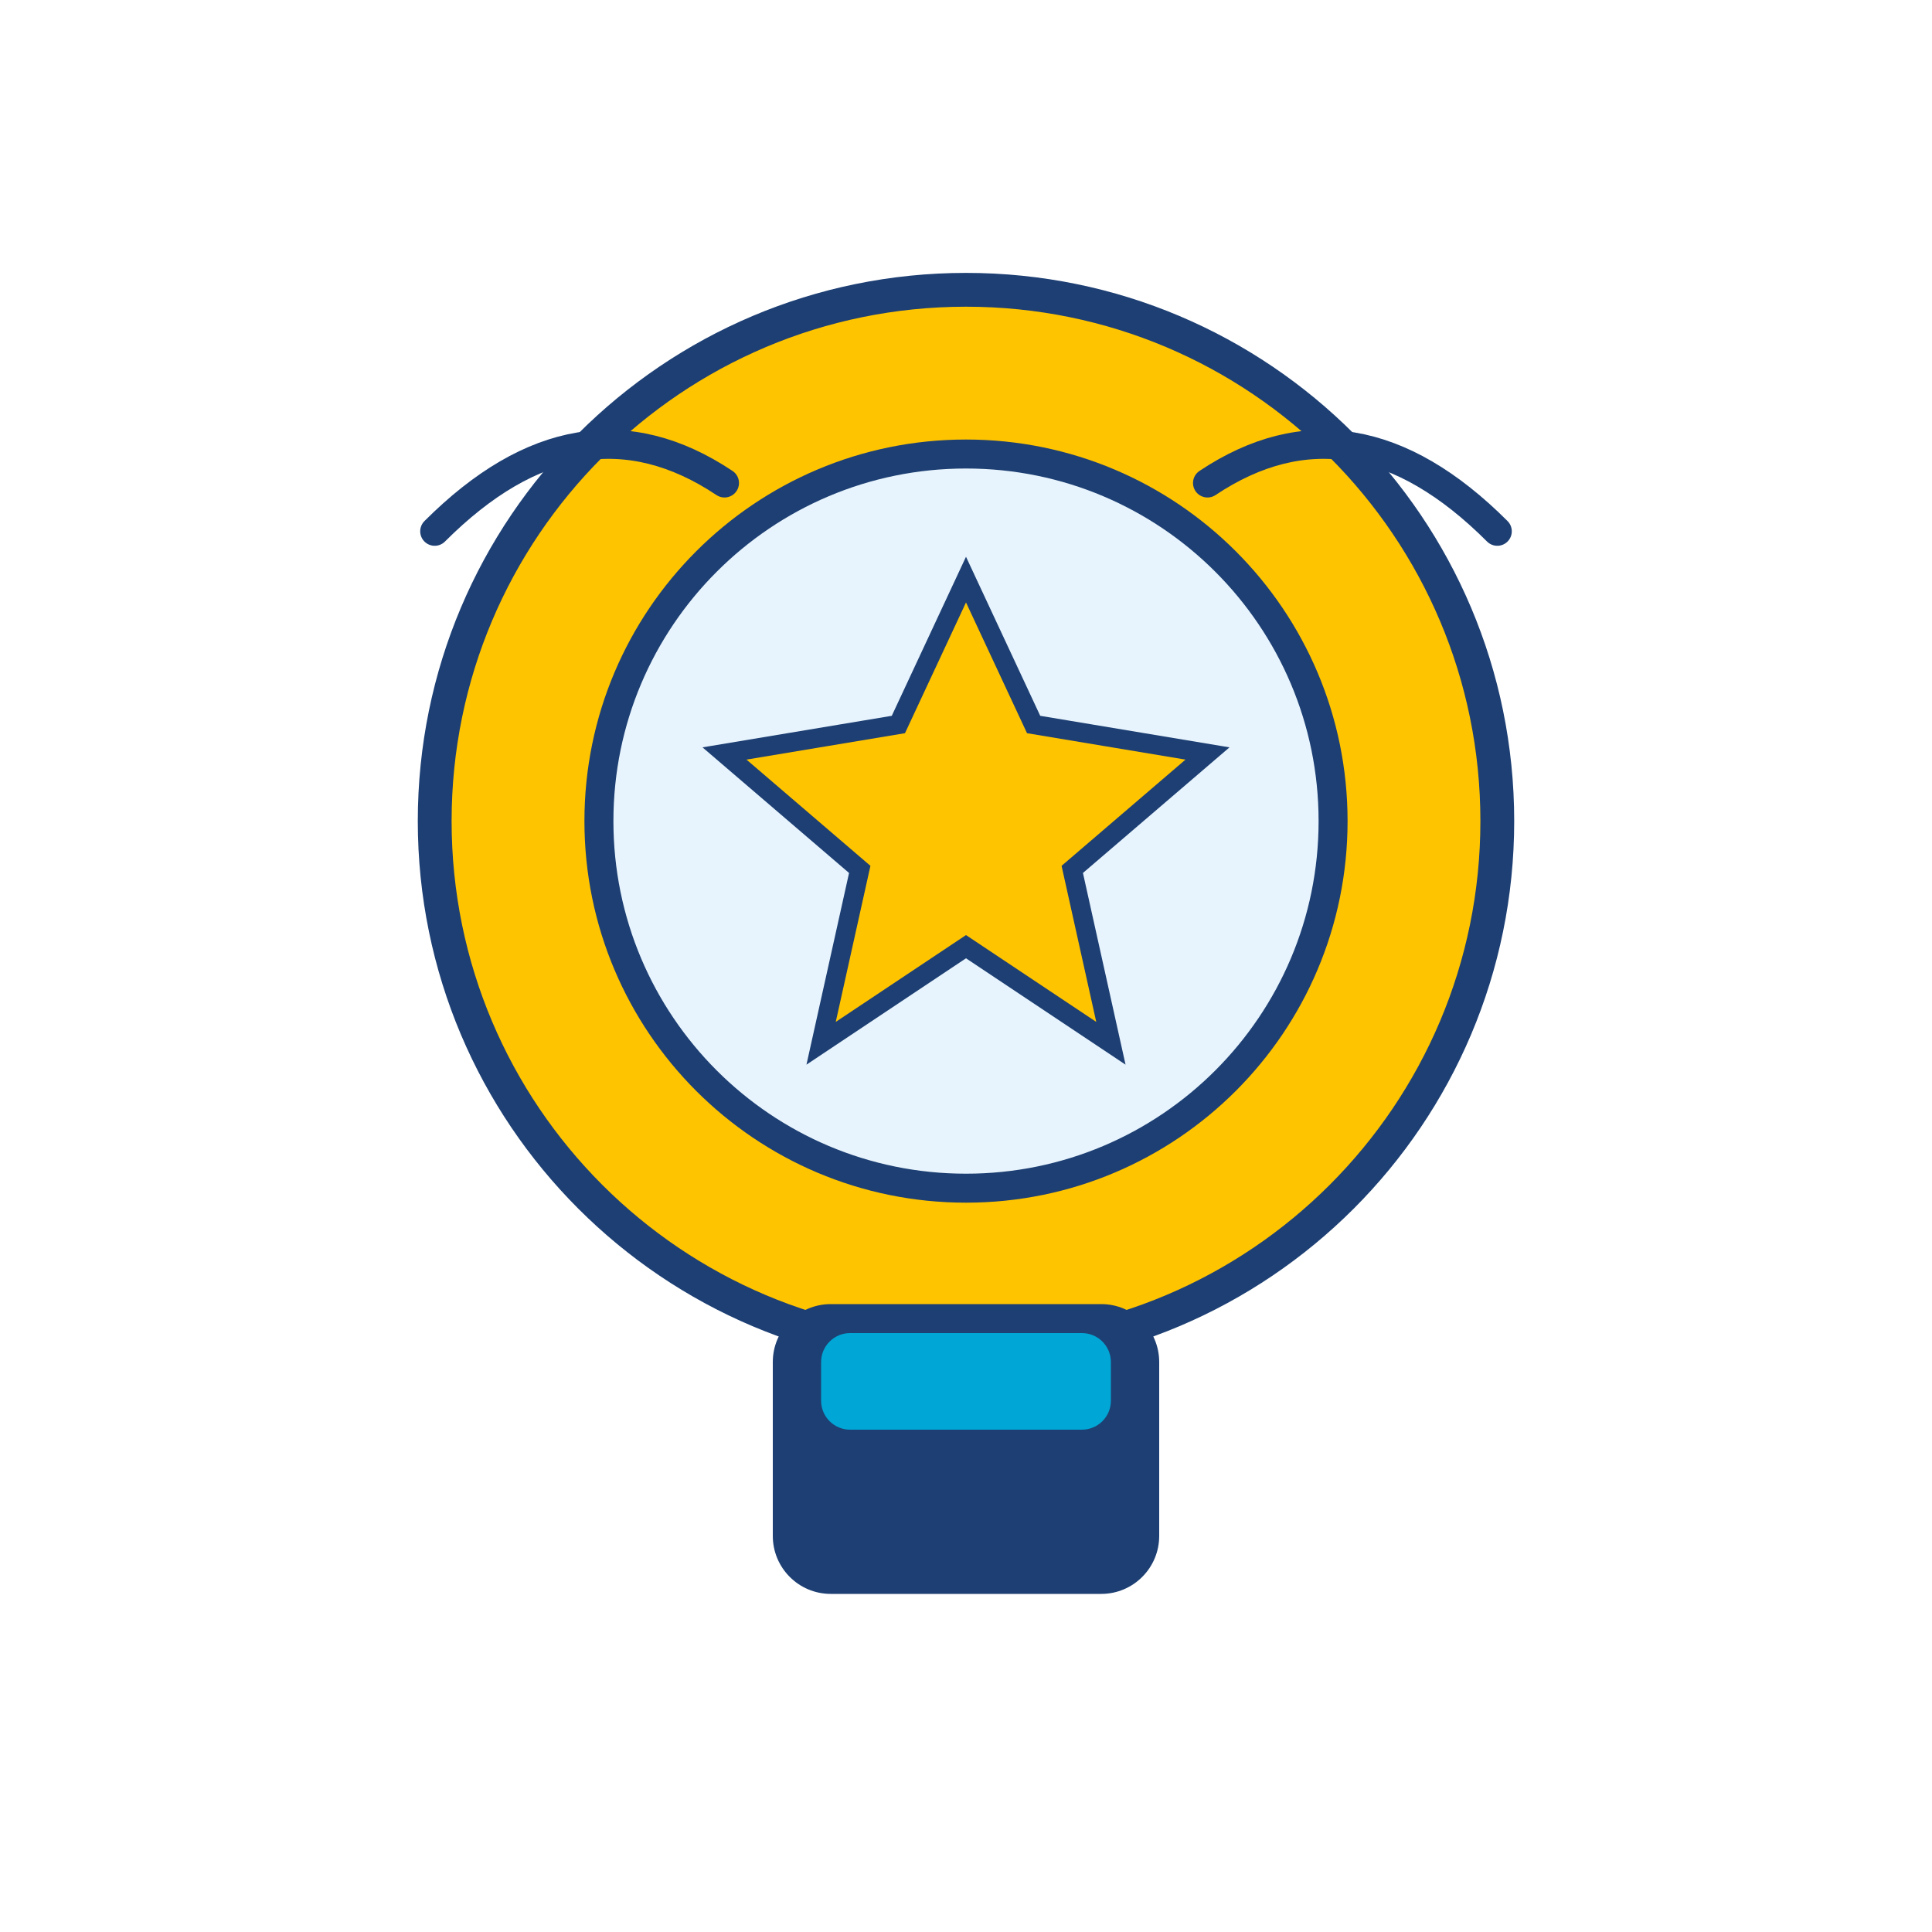
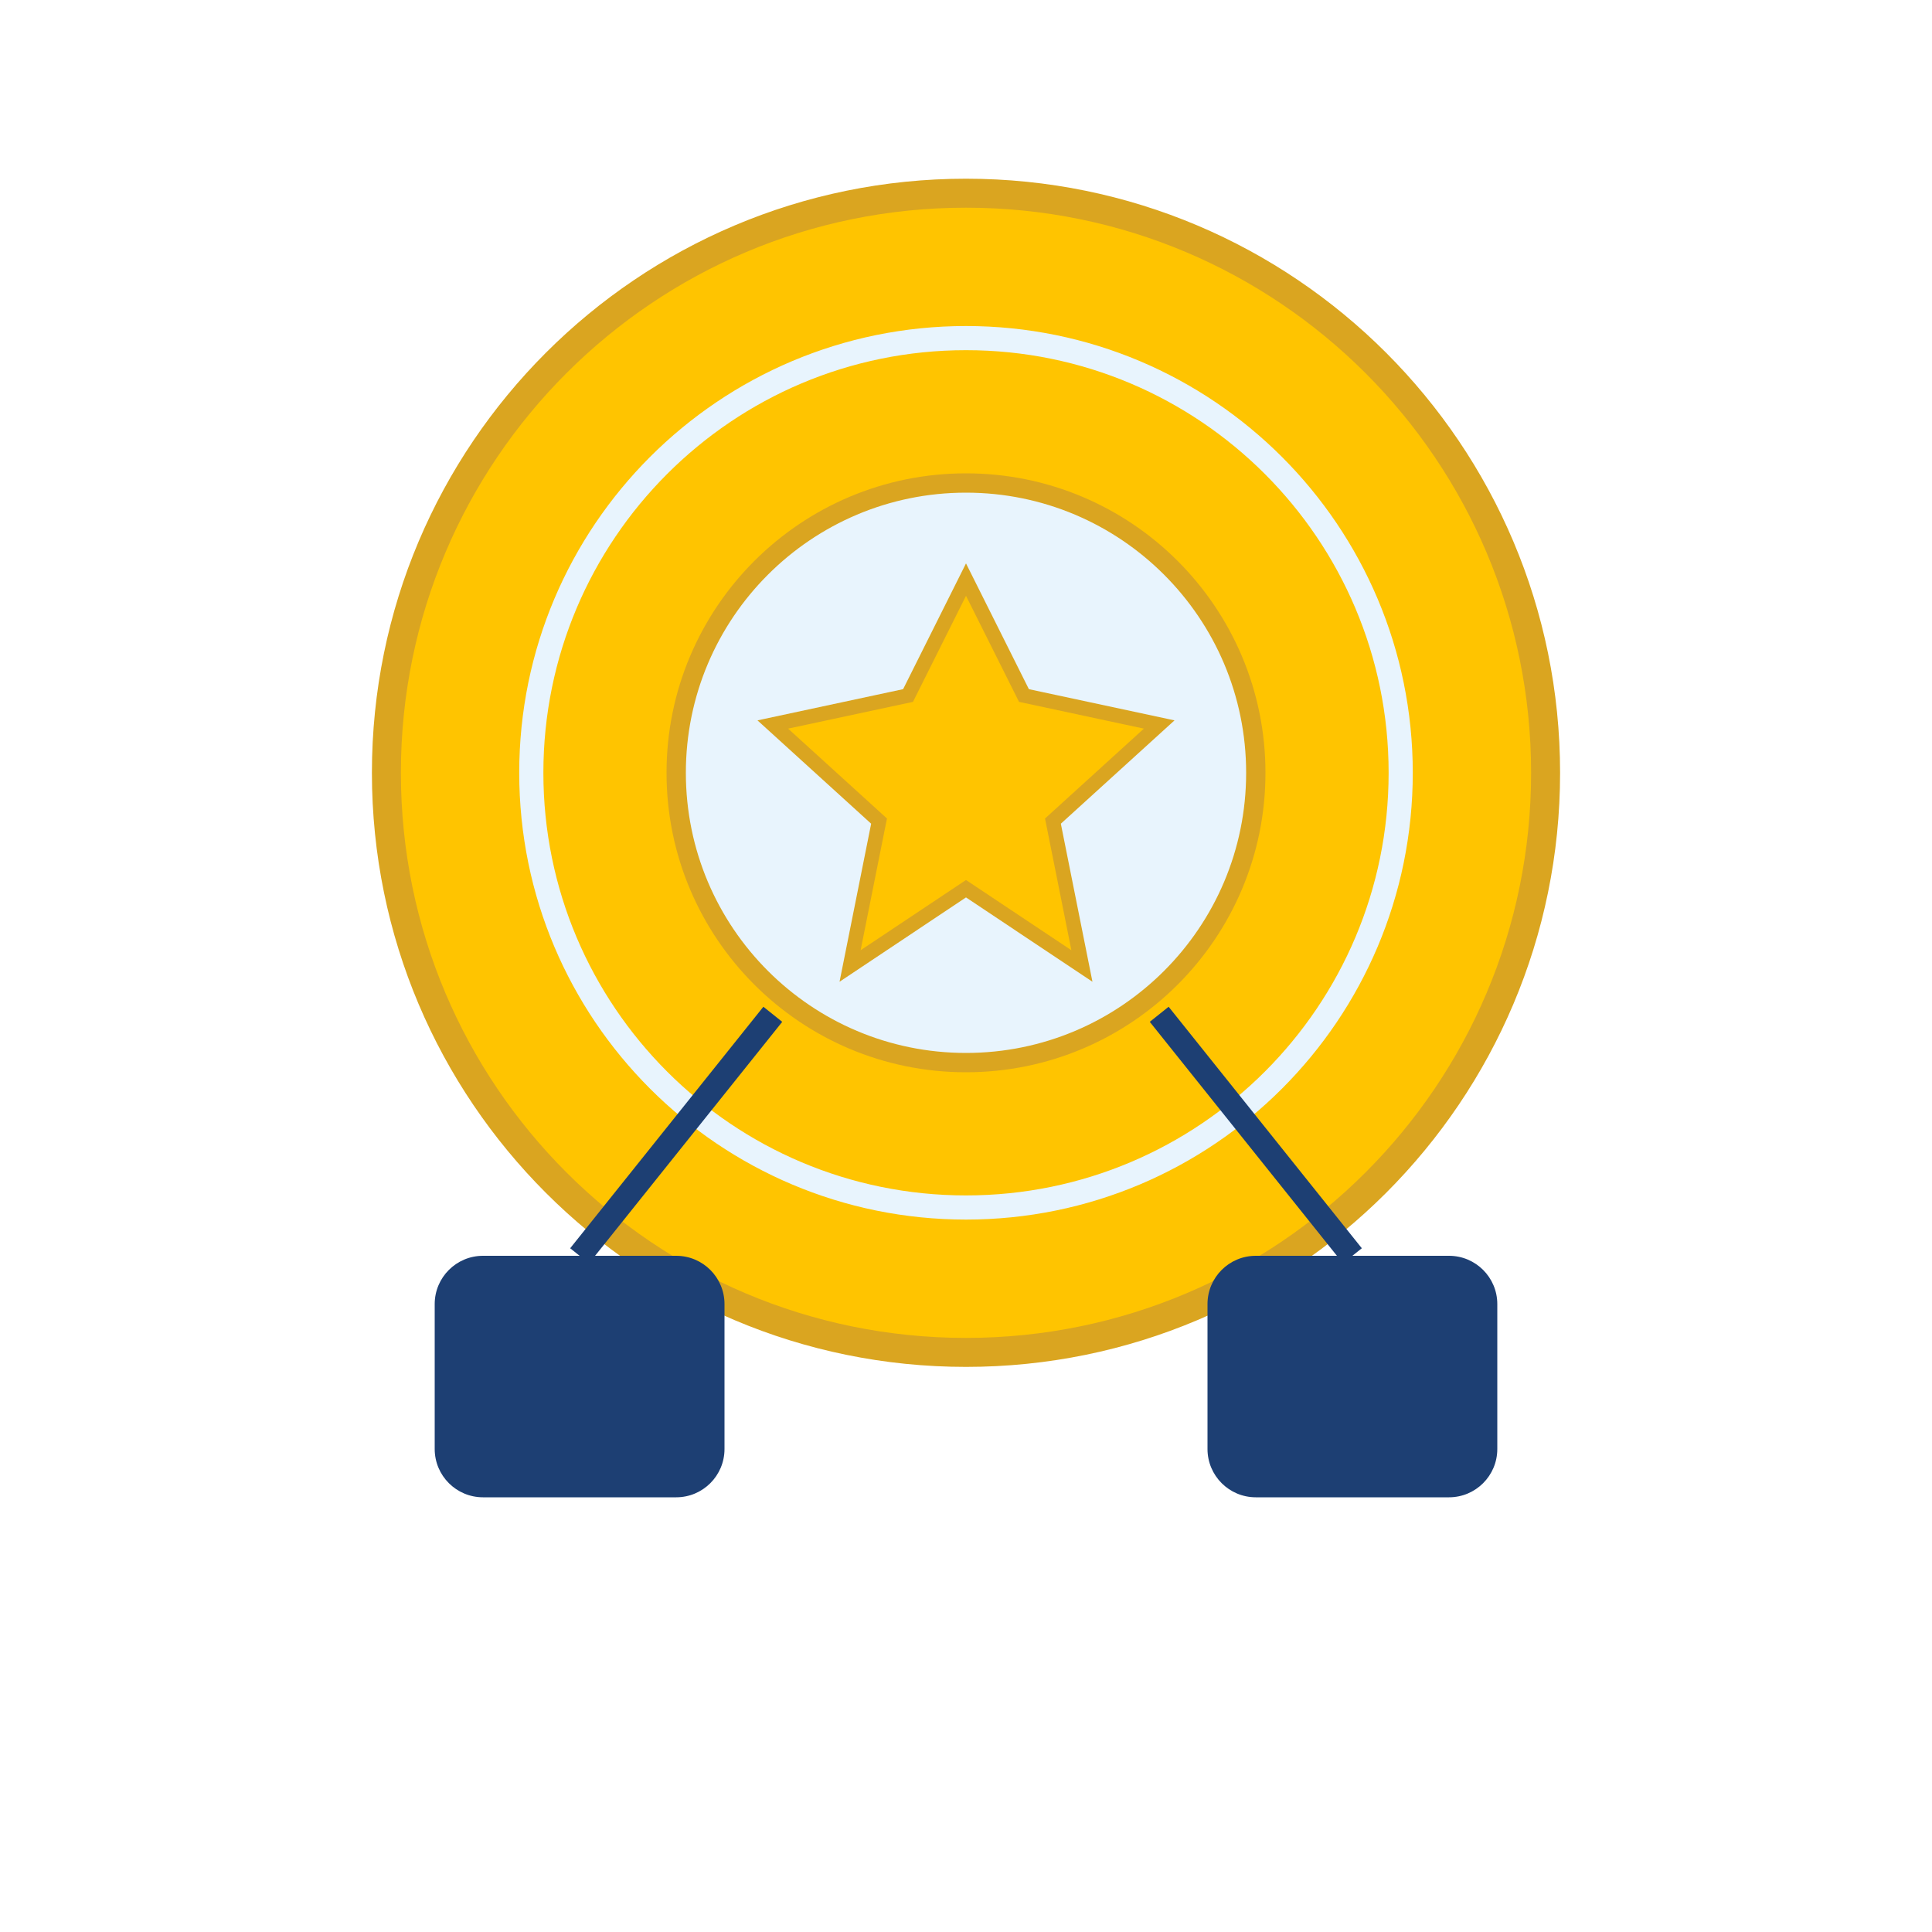
<svg xmlns="http://www.w3.org/2000/svg" viewBox="0 0 200 200">
-   <circle cx="100" cy="85" r="55" fill="#FFC400" stroke="#1D3F73" stroke-width="3.5" />
-   <circle cx="100" cy="85" r="38" fill="#E8F4FD" stroke="#1D3F73" stroke-width="3" />
-   <polygon points="100,60 107,75 125,78 111,90 115,108 100,98 85,108 89,90 75,78 93,75" fill="#FFC400" stroke="#1D3F73" stroke-width="2" />
-   <rect x="80" y="135" width="40" height="30" rx="6" fill="#1D3F73" />
-   <rect x="85" y="138" width="30" height="10" rx="3" fill="#00A6D6" />
-   <path d="M45 55 Q60 40 75 50" fill="none" stroke="#1D3F73" stroke-width="3" stroke-linecap="round" />
-   <path d="M155 55 Q140 40 125 50" fill="none" stroke="#1D3F73" stroke-width="3" stroke-linecap="round" />
+   <circle cx="100" cy="80" r="60" fill="#FFC400" stroke="#DAA520" stroke-width="3" />
+   <circle cx="100" cy="80" r="45" fill="none" stroke="#E8F4FD" stroke-width="2.5" />
+   <circle cx="100" cy="80" r="30" fill="#E8F4FD" stroke="#DAA520" stroke-width="2" />
+   <polygon points="100,60 106,72 120,75 109,85 112,100 100,92 88,100 91,85 80,75 94,72" fill="#FFC400" stroke="#DAA520" stroke-width="1.5" />
+   <rect x="45" y="130" width="30" height="25" rx="5" fill="#1D3F73" />
+   <rect x="125" y="130" width="30" height="25" rx="5" fill="#1D3F73" />
+   <line x1="60" y1="130" x2="80" y2="105" stroke="#1D3F73" stroke-width="2.5" />
+   <line x1="140" y1="130" x2="120" y2="105" stroke="#1D3F73" stroke-width="2.5" />
</svg>
